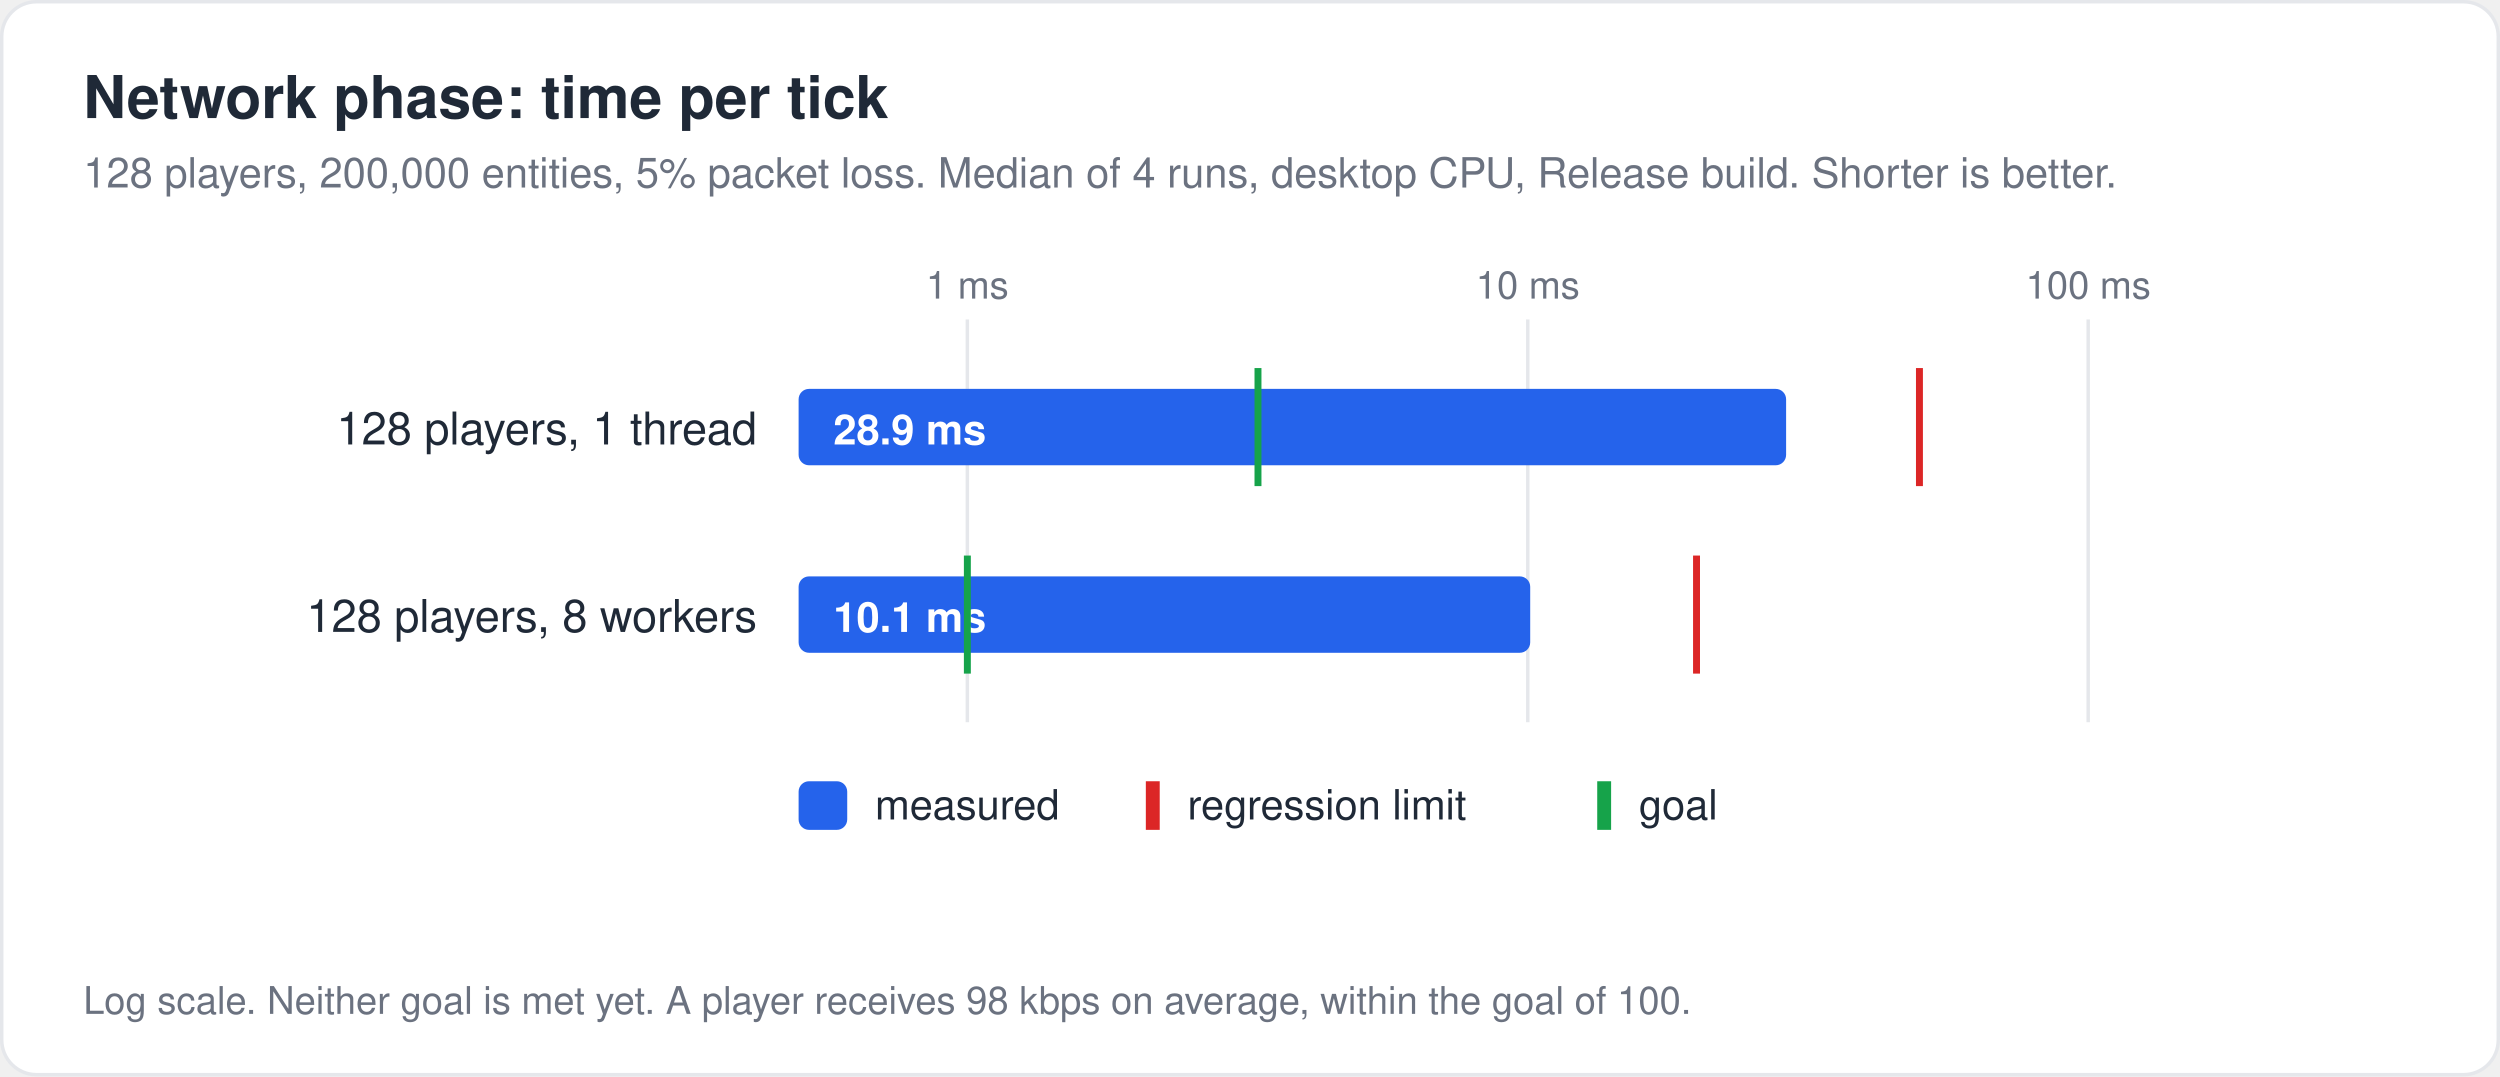
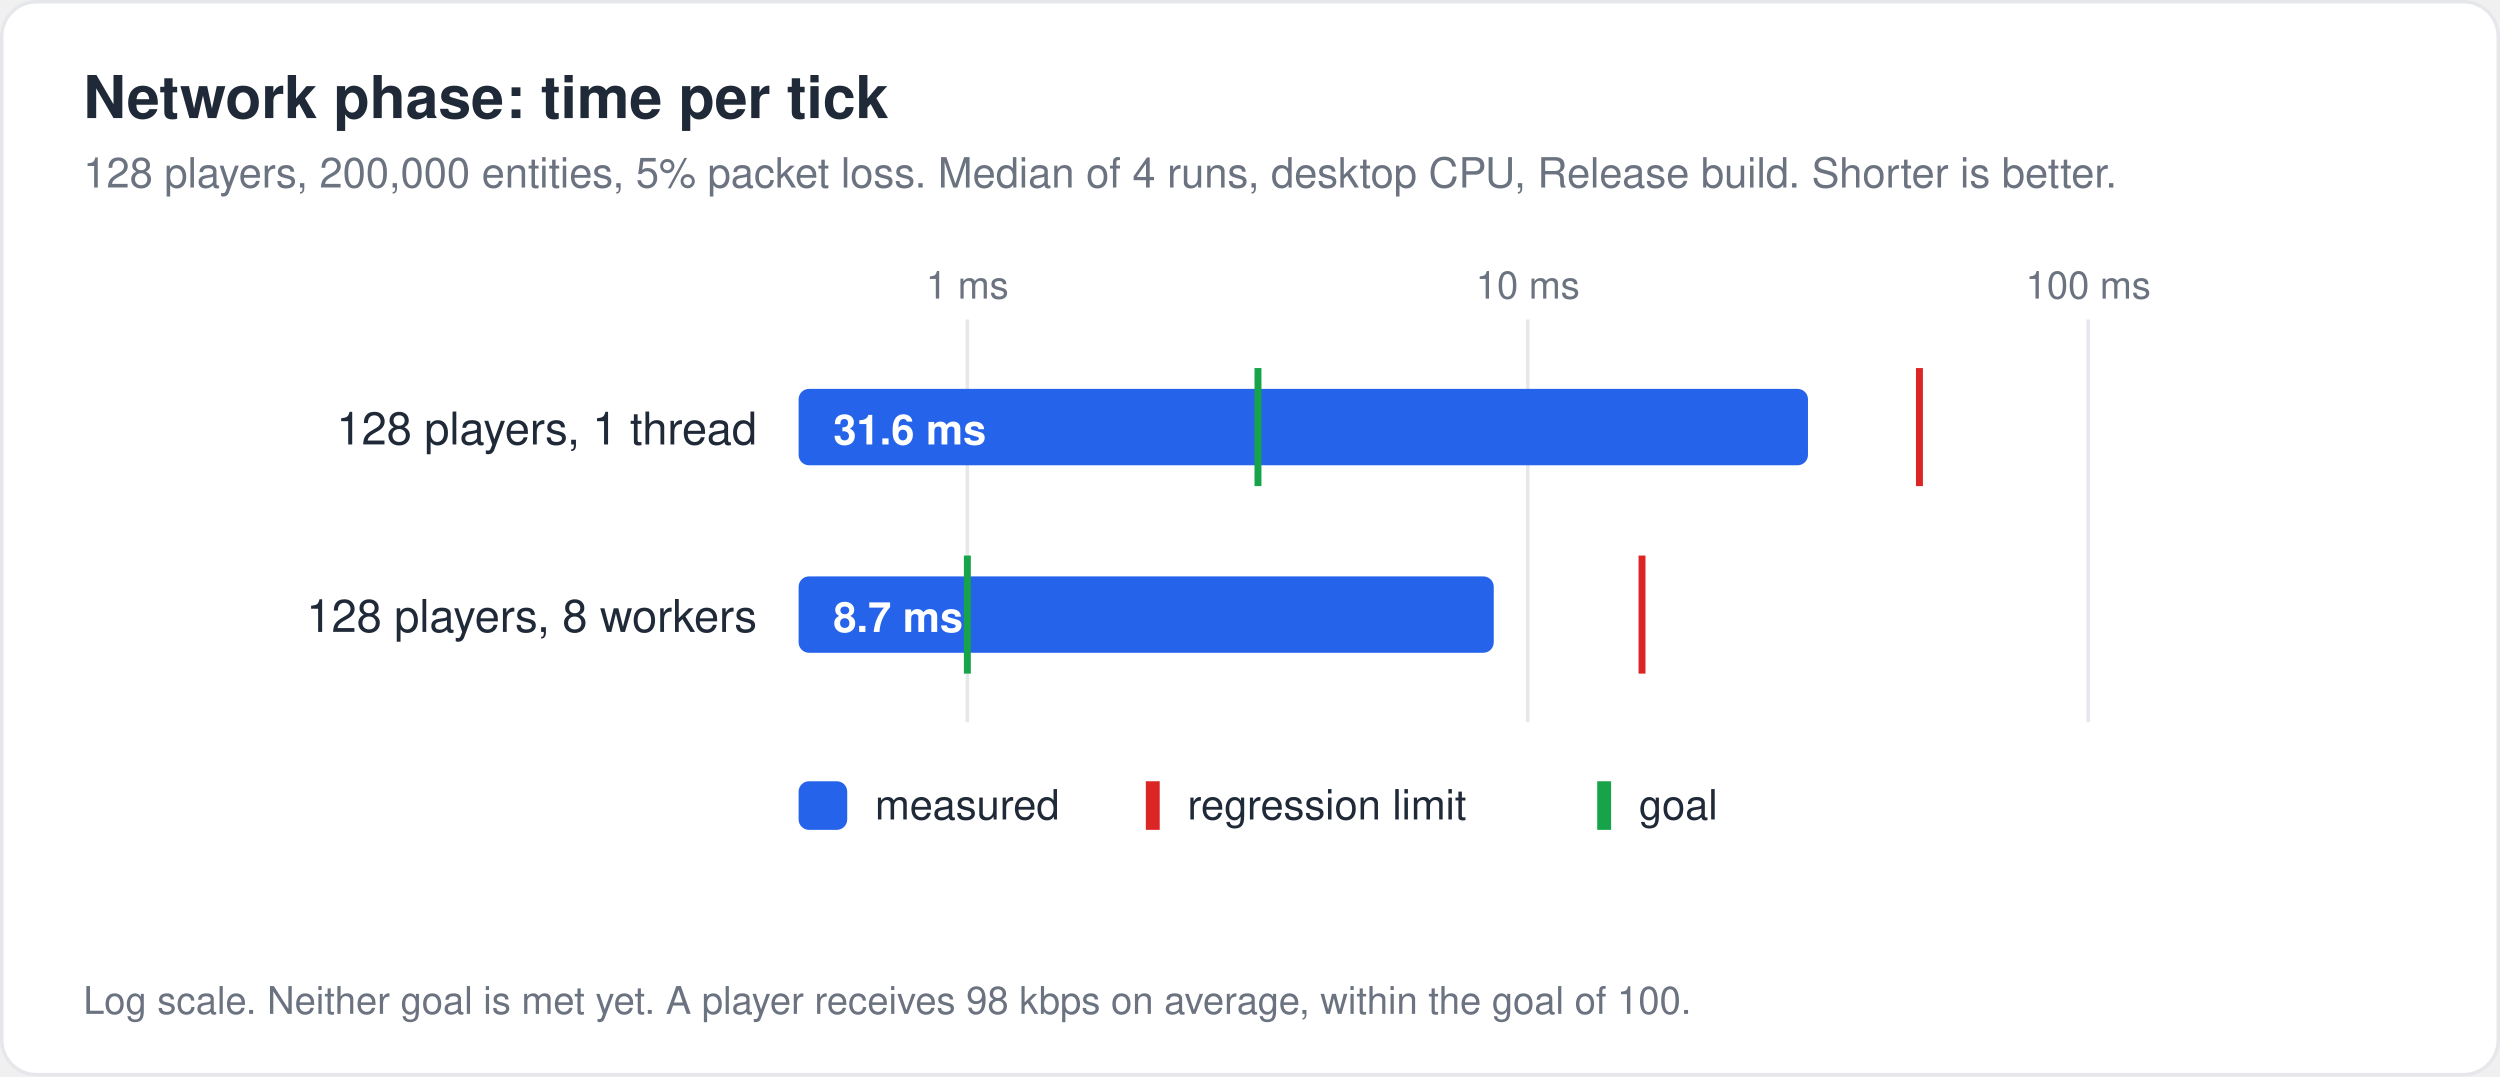
<svg xmlns="http://www.w3.org/2000/svg" width="720" height="310" viewBox="0 0 720 310" role="img" aria-label="Network phase: time per tick">
  <rect x="0.5" y="0.5" width="719" height="309" rx="10" fill="#ffffff" stroke="#e5e7eb" />
  <text x="24" y="34" font-size="17" fill="#1f2937" text-anchor="start" font-weight="bold" font-family="Segoe UI, Helvetica, Arial, sans-serif">Network phase: time per tick</text>
  <text x="24" y="54" font-size="12" fill="#6b7280" text-anchor="start" font-weight="normal" font-family="Segoe UI, Helvetica, Arial, sans-serif">128 players, 200,000 entities, 5% packet loss. Median of 4 runs, desktop CPU, Release build. Shorter is better.</text>
  <line x1="278.6" y1="92" x2="278.6" y2="208" stroke="#e5e7eb" />
  <text x="278.589" y="86" font-size="11" fill="#6b7280" text-anchor="middle" font-weight="normal" font-family="Segoe UI, Helvetica, Arial, sans-serif">1 ms</text>
  <line x1="440.0" y1="92" x2="440.0" y2="208" stroke="#e5e7eb" />
  <text x="440.0" y="86" font-size="11" fill="#6b7280" text-anchor="middle" font-weight="normal" font-family="Segoe UI, Helvetica, Arial, sans-serif">10 ms</text>
  <line x1="601.4" y1="92" x2="601.4" y2="208" stroke="#e5e7eb" />
  <text x="601.411" y="86" font-size="11" fill="#6b7280" text-anchor="middle" font-weight="normal" font-family="Segoe UI, Helvetica, Arial, sans-serif">100 ms</text>
  <text x="218" y="128" font-size="13" fill="#1f2937" text-anchor="end" font-weight="normal" font-family="Segoe UI, Helvetica, Arial, sans-serif">128 players, 1 thread</text>
-   <rect x="230" y="112" width="284.4" height="22" rx="3" fill="#2563eb" />
-   <text x="240" y="128" font-size="12" fill="#ffffff" text-anchor="start" font-weight="bold" font-family="Segoe UI, Helvetica, Arial, sans-serif">28.9 ms</text>
+   <rect x="230" y="112" width="290.7" height="22" rx="3" fill="#2563eb" />
+   <text x="240" y="128" font-size="12" fill="#ffffff" text-anchor="start" font-weight="bold" font-family="Segoe UI, Helvetica, Arial, sans-serif">31.6 ms</text>
  <line x1="552.8" y1="106" x2="552.8" y2="140" stroke="#dc2626" stroke-width="2" />
  <line x1="362.3" y1="106" x2="362.3" y2="140" stroke="#16a34a" stroke-width="2" />
  <text x="218" y="182" font-size="13" fill="#1f2937" text-anchor="end" font-weight="normal" font-family="Segoe UI, Helvetica, Arial, sans-serif">128 players, 8 workers</text>
-   <rect x="230" y="166" width="210.7" height="22" rx="3" fill="#2563eb" />
-   <text x="240" y="182" font-size="12" fill="#ffffff" text-anchor="start" font-weight="bold" font-family="Segoe UI, Helvetica, Arial, sans-serif">10.1 ms</text>
-   <line x1="488.6" y1="160" x2="488.6" y2="194" stroke="#dc2626" stroke-width="2" />
+   <rect x="230" y="166" width="200.2" height="22" rx="3" fill="#2563eb" />
+   <text x="240" y="182" font-size="12" fill="#ffffff" text-anchor="start" font-weight="bold" font-family="Segoe UI, Helvetica, Arial, sans-serif">8.7 ms</text>
+   <line x1="472.9" y1="160" x2="472.9" y2="194" stroke="#dc2626" stroke-width="2" />
  <line x1="278.6" y1="160" x2="278.6" y2="194" stroke="#16a34a" stroke-width="2" />
  <rect x="230" y="225" width="14" height="14" rx="3" fill="#2563eb" />
  <text x="252" y="236" font-size="12" fill="#1f2937" text-anchor="start" font-weight="normal" font-family="Segoe UI, Helvetica, Arial, sans-serif">measured</text>
  <rect x="330" y="225" width="4" height="14" fill="#dc2626" />
  <text x="342" y="236" font-size="12" fill="#1f2937" text-anchor="start" font-weight="normal" font-family="Segoe UI, Helvetica, Arial, sans-serif">regression limit</text>
  <rect x="460" y="225" width="4" height="14" fill="#16a34a" />
  <text x="472" y="236" font-size="12" fill="#1f2937" text-anchor="start" font-weight="normal" font-family="Segoe UI, Helvetica, Arial, sans-serif">goal</text>
  <text x="24" y="292" font-size="11" fill="#6b7280" text-anchor="start" font-weight="normal" font-family="Segoe UI, Helvetica, Arial, sans-serif">Log scale. Neither goal is met yet. A player receives 98 kbps on average, within the goal of 100.</text>
</svg>
